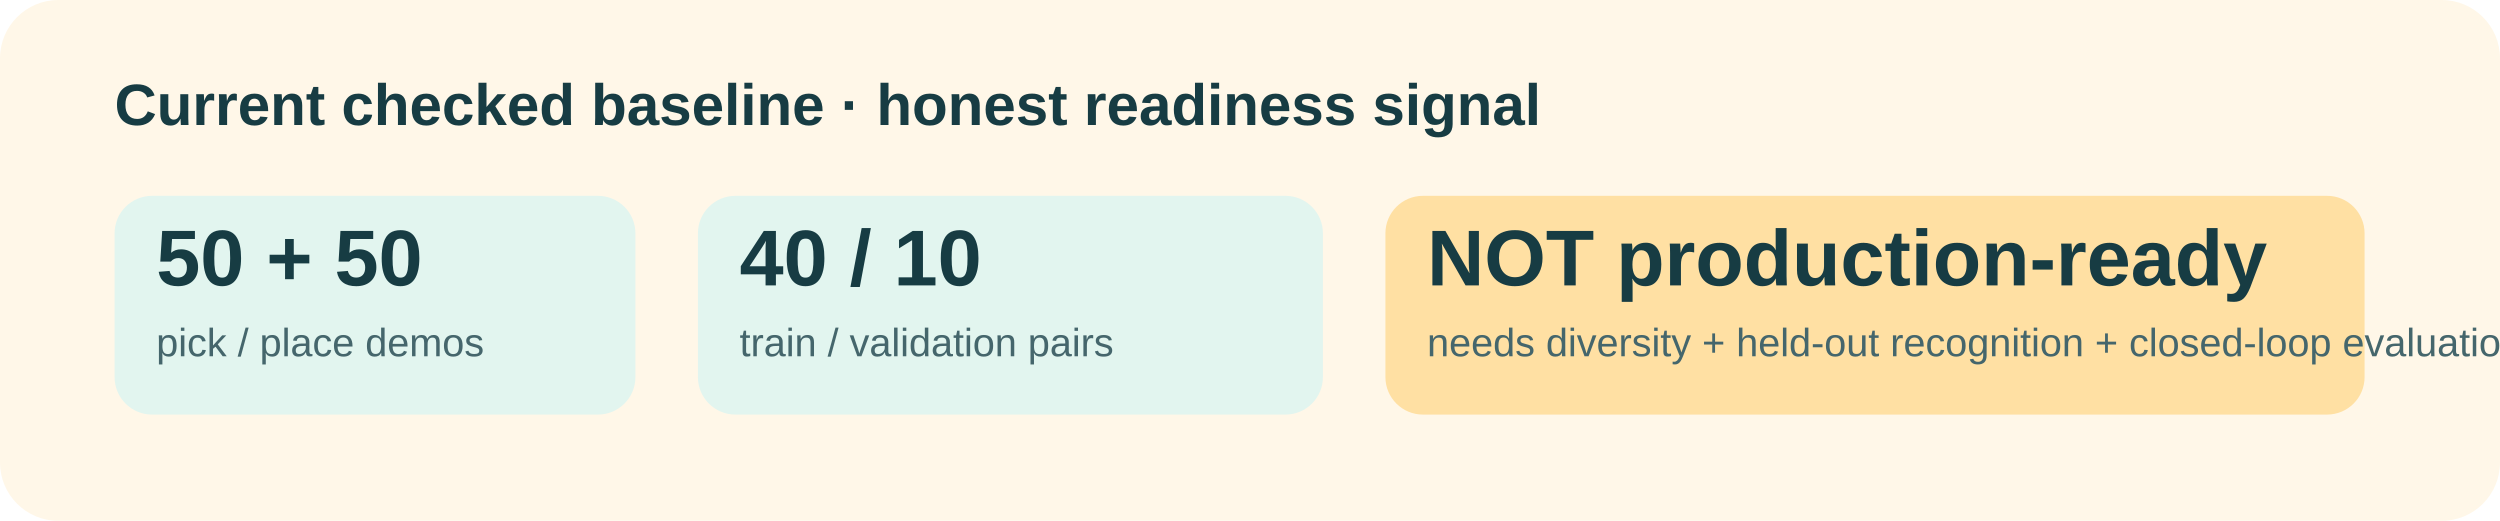
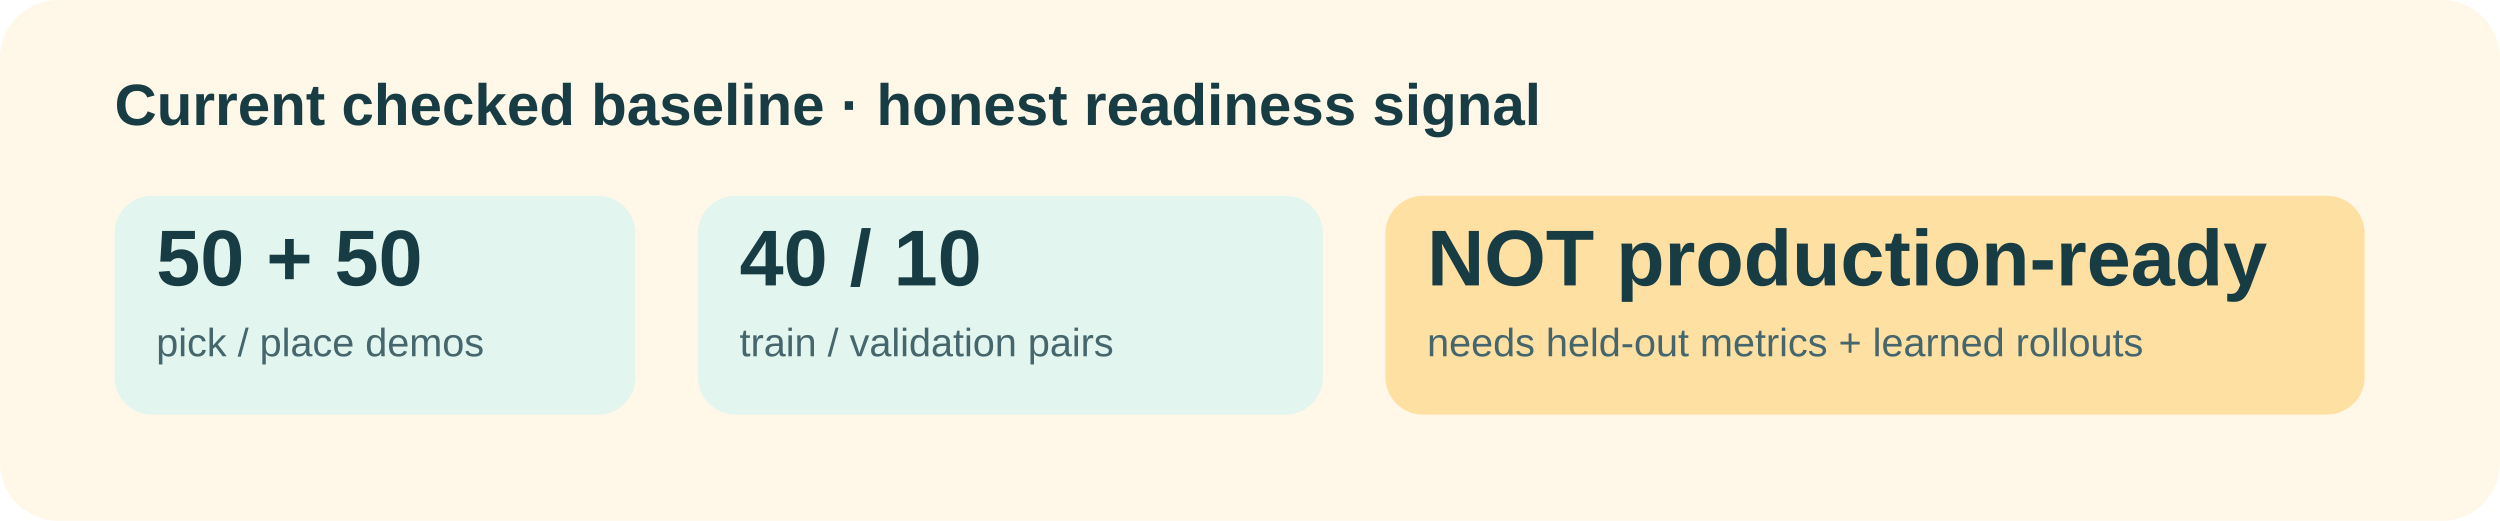
<svg xmlns="http://www.w3.org/2000/svg" width="1200" height="250" viewBox="0 0 1200 250" role="img" aria-labelledby="title desc">
  <style>text{font-family:Arial,sans-serif;fill:#173c43}.h{font-size:28px;font-weight:bold}.s{font-size:19px;fill:#45666c}.n{font-size:38px;font-weight:bold}</style>
  <rect width="1200" height="250" rx="28" fill="#fff7e8" />
  <text x="55" y="60" class="h">Current checked baseline · honest readiness signal</text>
  <g transform="translate(55 94)">
    <rect width="250" height="105" rx="18" fill="#e2f5ef" />
    <text x="20" y="43" class="n">50 + 50</text>
    <text x="20" y="77" class="s">pick / place demos</text>
  </g>
  <g transform="translate(335 94)">
    <rect width="300" height="105" rx="18" fill="#e2f5ef" />
    <text x="20" y="43" class="n">40 / 10</text>
    <text x="20" y="77" class="s">train / validation pairs</text>
  </g>
  <g transform="translate(665 94)">
    <rect width="470" height="105" rx="18" fill="#ffe0a3" />
    <text x="20" y="43" class="n">NOT production-ready</text>
-     <text x="20" y="77" class="s">needs diversity + held-out recognition + closed-loop evaluation</text>
+     <text x="20" y="77" class="s">needs held-out metrics + learned rollouts</text>
  </g>
</svg>
